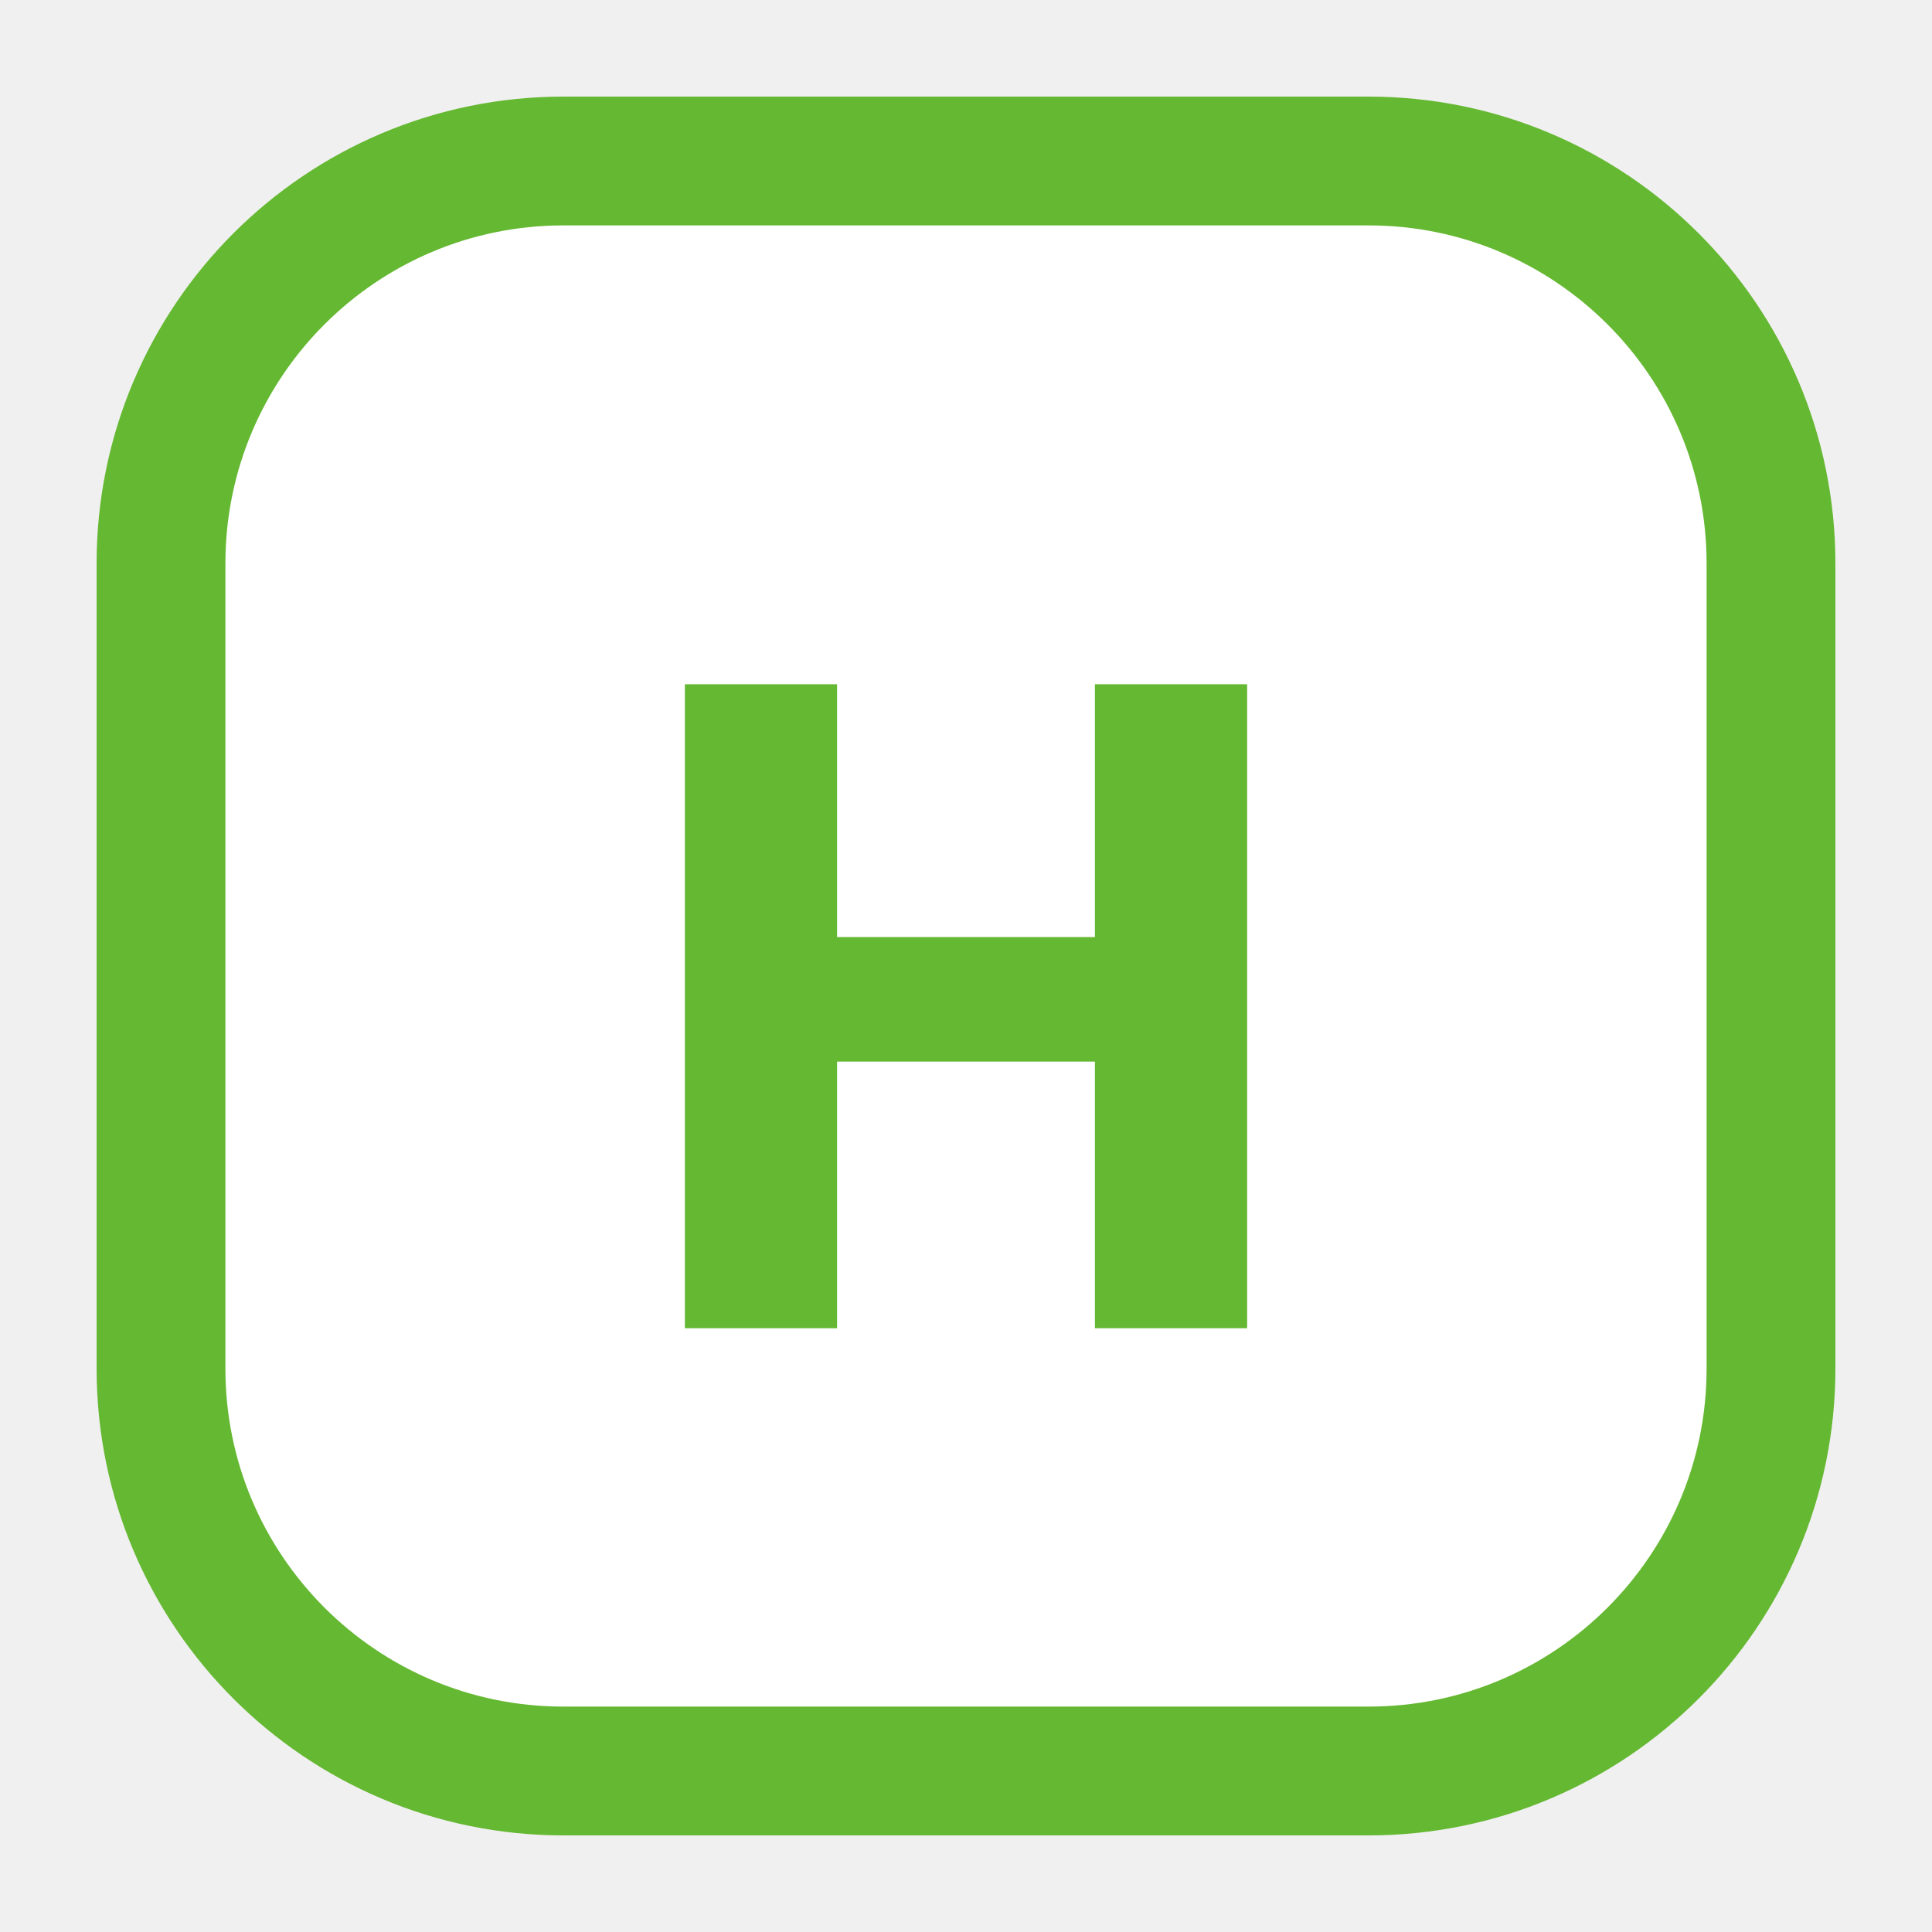
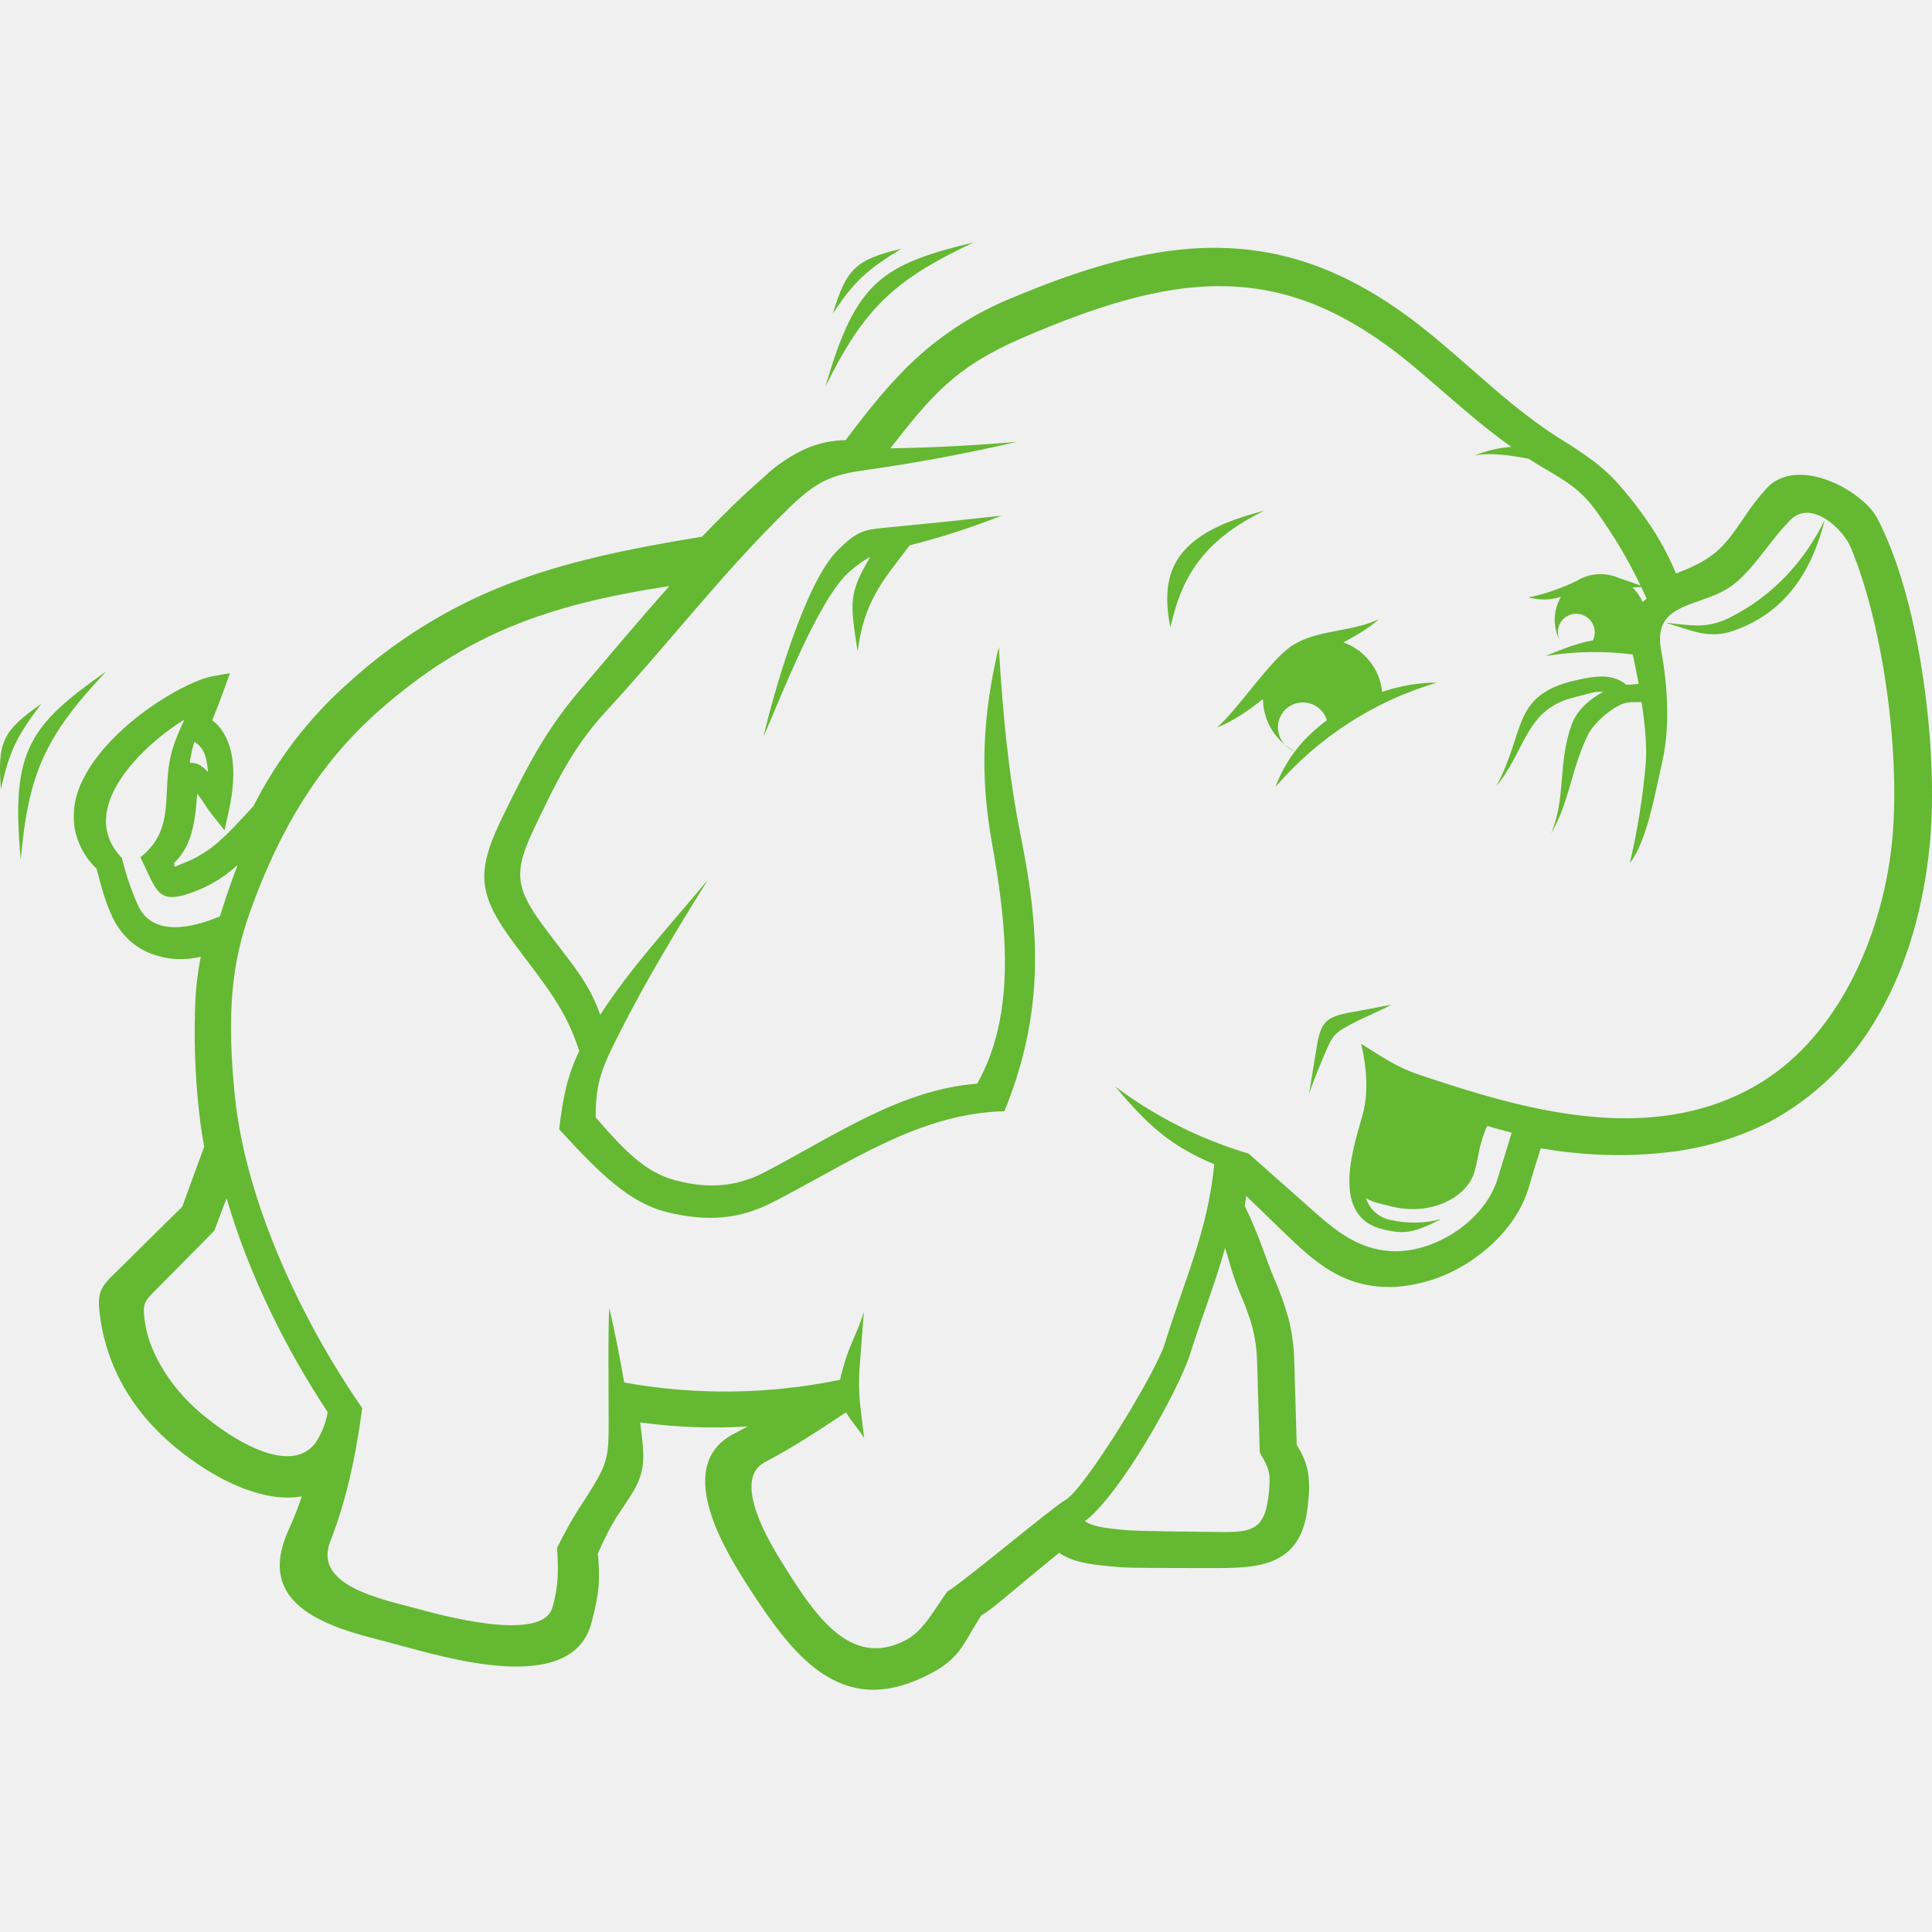
<svg xmlns="http://www.w3.org/2000/svg" viewBox="0 0 24 24" width="24" height="24">
-   <rect x="2" y="2" width="20" height="20" rx="5" fill="#FFFFFF" stroke="#65B832" stroke-width="1.6" />
-   <text x="12" y="16.5" text-anchor="middle" font-size="11" font-weight="800" fill="#65B832" font-family="-apple-system, Inter, system-ui, sans-serif">H</text>
+   <path d="M12.098 3.01c-1.133.277-1.466.474-1.842 1.787.478-.962.84-1.315 1.842-1.787zm3.228.076c-.834-.053-1.715.177-2.756.615a3.97 3.97 0 00-1.199.76c-.31.287-.576.62-.866 1.006a1.312 1.312 0 00-.468.095 1.868 1.868 0 00-.539.356c-.141.124-.28.252-.416.383v.002c-.123.12-.244.241-.363.365-.945.152-1.72.32-2.41.588a6.314 6.314 0 00-1.97 1.217c-.252.222-.482.469-.687.736a5.435 5.435 0 00-.503.803c-.13.142-.26.288-.399.414a1.45 1.45 0 01-.441.285c-.093.035-.133.058-.137.056-.004-.001-.008-.033-.012-.047.235-.21.267-.55.289-.86.03.034.053.068.082.113.031.047.062.095.1.142l.158.2.055-.249c.046-.208.081-.484.027-.724-.034-.153-.117-.315-.235-.393l.036-.09c.04-.1.08-.204.115-.303l.069-.193-.204.035c-.27.047-.852.366-1.261.791-.152.158-.284.33-.37.514a.984.984 0 00-.093.59.91.91 0 00.272.498c.03.12.058.223.087.316.033.104.068.198.112.29.119.247.31.398.529.468.182.059.369.066.566.02a3.83 3.83 0 00-.072.69 8.911 8.911 0 00.07 1.394c.013.093.028.184.045.275l-.107.291-.166.455-.37.365-.343.34a9.22 9.22 0 01-.082.08c-.232.224-.279.27-.213.662.04.241.119.484.242.72.114.216.267.427.463.624.245.245.647.55 1.066.71.245.092.488.138.723.097l-.039.11a4.046 4.046 0 01-.123.3c-.285.624.008.95.463 1.158.227.104.497.173.748.238l.168.045c.298.08.812.228 1.281.258.513.033.974-.073 1.098-.533.049-.182.078-.322.09-.459a2.33 2.33 0 00-.01-.406c.144-.32.21-.423.316-.578l.053-.08c.115-.17.168-.29.188-.426.018-.131.004-.262-.02-.461l-.011-.084a6.822 6.822 0 001.338.05l-.118.061-.055.03c-.395.203-.413.587-.289.984.112.357.343.723.487.945.303.467.592.861.943 1.076.368.226.786.253 1.328-.04.276-.15.363-.302.48-.507.038-.066.08-.133.126-.204.101-.05.382-.296.67-.534l.296-.242c.073.053.164.09.27.115.14.034.305.05.504.065.149.01.635.01.949.01h.227c.324.001.585-.016.783-.128.21-.119.334-.331.361-.71a1.28 1.28 0 00-.008-.378.946.946 0 00-.136-.312l-.014-.502-.016-.521a2.372 2.372 0 00-.068-.536 3.558 3.558 0 00-.18-.505c-.053-.127-.096-.245-.138-.36a5.756 5.756 0 00-.229-.547l.018-.123.181.174.266.258c.203.196.39.373.607.502.226.133.479.21.807.195a1.925 1.925 0 001.016-.385c.293-.216.528-.509.627-.832l.084-.279.07-.225c.482.082.998.11 1.498.057a3.7 3.7 0 001.351-.389 3.406 3.406 0 001.35-1.33h.002v-.002c.355-.616.555-1.34.63-2.088.062-.599.028-1.415-.097-2.2-.11-.701-.295-1.38-.55-1.87a.736.736 0 00-.137-.178 1.413 1.413 0 00-.51-.31c-.206-.07-.422-.084-.594.006a.485.485 0 00-.123.09 2.793 2.793 0 00-.3.388c-.106.153-.21.307-.337.414-.149.128-.327.202-.502.272a3.454 3.454 0 00-.261-.508 4.81 4.81 0 00-.399-.54 2.21 2.21 0 00-.365-.349 5.357 5.357 0 00-.41-.275c-.407-.255-.754-.559-1.108-.87-.16-.14-.323-.282-.482-.413-.842-.695-1.628-1.031-2.469-1.084zm-4.129.004c-.57.137-.68.245-.851.804.273-.41.43-.545.851-.804zm3.952.465c.829-.001 1.587.303 2.431 1.013.412.347.774.684 1.192.983-.152.013-.283.04-.455.107.21-.04.451 0 .67.04.06.039.124.078.189.116.295.174.463.27.662.547.21.294.386.589.541.912-.101-.036-.186-.067-.262-.09a.566.566 0 00-.533.034l-.012.006c-.163.079-.416.17-.586.197a.7.7 0 00.405-.006.565.565 0 00-.018.539.269.269 0 01-.02-.12.228.228 0 01.249-.208.233.233 0 01.187.33c-.117.02-.233.055-.353.1a4.41 4.41 0 00-.237.095 3.722 3.722 0 011.084-.02c.025.117.05.24.073.366l-.137.01-.012.002c-.174-.14-.367-.117-.633-.057-.806.184-.617.637-.988 1.318.385-.47.357-.962.984-1.11.147-.036.247-.078.346-.063-.178.09-.333.237-.394.41-.173.486-.065.895-.254 1.35.234-.407.249-.802.459-1.23.075-.153.354-.4.525-.403l.14-.002c.042.27.068.539.052.761a8.535 8.535 0 01-.198 1.24c.213-.272.31-.85.403-1.257.097-.424.07-.934-.014-1.389-.117-.625.527-.522.9-.816.275-.217.463-.564.715-.809.25-.243.644.114.742.352.426 1.03.62 2.65.508 3.69-.126 1.164-.69 2.437-1.719 3.01-1.31.732-2.854.285-4.156-.154-.278-.093-.47-.229-.715-.382.067.3.097.615.008.914-.14.474-.367 1.251.277 1.394.246.055.357.048.704-.13a1.3 1.3 0 01-.616.011.397.397 0 01-.314-.273c.06.044.16.066.33.107.478.115.932-.114 1.021-.445.052-.194.043-.295.153-.559.099.03.202.059.306.084l-.177.578c-.154.501-.752.904-1.28.895-.488-.009-.797-.314-1.134-.613l-.678-.6a5.228 5.228 0 01-1.658-.834c.4.472.673.732 1.232.967-.081.83-.37 1.436-.615 2.23-.111.36-.991 1.8-1.234 1.94-.174.1-1.26 1.016-1.465 1.136-.153.203-.287.483-.516.604-.698.37-1.148-.339-1.523-.936-.171-.272-.645-1.054-.23-1.273.39-.208.61-.357 1.009-.62.059.108.159.212.225.32l-.043-.352a2.752 2.752 0 01-.008-.596c.016-.206.03-.413.047-.62-.06.21-.179.42-.239.63-.024.084-.045.152-.056.214a7.05 7.05 0 01-2.682.034 16.76 16.76 0 00-.185-.926c-.018.278-.007 1.047-.008 1.476-.001.333-.016.448-.188.731-.16.265-.228.325-.453.773.019.283.019.47-.057.739-.125.446-1.386.098-1.718.007-.41-.112-1.256-.278-1.043-.824.187-.48.307-.986.398-1.658-.75-1.08-1.448-2.56-1.582-3.873-.104-1.019-.04-1.646.18-2.27.35-.987.837-1.843 1.62-2.53C5.778 7.89 6.767 7.516 8.316 7.28c-.373.417-.741.858-1.143 1.33-.406.479-.648.963-.906 1.487-.357.722-.348.996.125 1.63.407.547.627.794.804 1.328-.146.303-.2.56-.25.973.5.545.87.918 1.354 1.033.475.113.872.093 1.297-.125.944-.482 1.816-1.107 2.88-1.132.493-1.211.444-2.222.208-3.393-.162-.8-.227-1.557-.278-2.373-.2.84-.236 1.577-.088 2.414.18 1.008.318 2.124-.18 3.01-.962.073-1.788.658-2.655 1.107-.35.18-.712.198-1.098.092-.358-.098-.6-.334-.986-.78-.006-.446.095-.653.3-1.058.33-.65.695-1.255 1.094-1.894-.49.59-.953 1.084-1.338 1.677-.147-.419-.358-.633-.707-1.105-.34-.461-.375-.662-.12-1.196.255-.536.472-1.008.907-1.478.753-.813 1.443-1.717 2.266-2.518.447-.434.628-.42 1.22-.51a20.768 20.768 0 001.606-.31 22.5 22.5 0 01-1.553.08h-.015c.506-.646.799-1.006 1.62-1.363.95-.412 1.738-.652 2.47-.652zm.556 2.79c-1.101.276-1.307.739-1.166 1.45.121-.535.335-1.05 1.166-1.45zm-3.263.061c-.446.05-.89.096-1.336.139-.375.035-.436.03-.702.293-.403.399-.794 1.768-.92 2.316.198-.455.69-1.729 1.069-2.053.105-.09.18-.143.258-.183-.271.455-.252.566-.157 1.176.081-.62.295-.859.647-1.32a9.287 9.287 0 001.14-.368zm10.226.053c-.255.517-.65.95-1.185 1.215-.288.142-.47.093-.791.062.326.094.533.21.853.096.652-.233.967-.756 1.123-1.373zm-2.28.834c.023.047.046.096.067.144a.602.602 0 00-.05.041.572.572 0 00-.126-.181l.11-.004zm-3.26.4c-.36.166-.779.126-1.087.334-.271.184-.646.764-.922 1.01.2-.078.394-.212.57-.354.002.22.101.426.27.565a.31.31 0 01.092-.492.312.312 0 01.432.191c-.148.11-.284.238-.397.387a1.666 1.666 0 00-.24.44 4.222 4.222 0 012.002-1.294c-.2-.003-.437.034-.678.114a.732.732 0 00-.482-.614c.16-.085.316-.175.44-.287zm-1.042 1.64a.735.735 0 01-.125-.083.35.35 0 00.125.084zM1.32 8.34c-.953.672-1.19.978-1.062 2.338C.352 9.608.56 9.145 1.32 8.34zm-.808.404c-.482.336-.545.475-.5 1.059.105-.482.203-.664.5-1.059zm1.779.195c-.07.15-.118.264-.152.381-.147.508.066.962-.395 1.33.217.438.207.612.711.41.195-.078.355-.187.498-.316-.07.18-.133.361-.191.545l-.03.094c-.36.153-.834.25-1.015-.13a3.458 3.458 0 01-.203-.595c-.594-.615.294-1.427.777-1.719zm.123.276c.123.071.156.2.17.375-.073-.074-.132-.122-.227-.112.008-.06.019-.119.034-.177.007-.03.014-.058.023-.086zm14.87 3.267c-.131.022-.365.07-.495.092-.348.059-.387.142-.441.484l-.086.524a9.16 9.16 0 01.228-.568c.084-.184.132-.202.31-.3.127-.068.357-.163.483-.232zm-14.47 2.4c.274.946.738 1.876 1.255 2.657v.014a.993.993 0 01-.149.369c-.369.493-1.306-.23-1.578-.508-.297-.303-.496-.662-.543-.998-.034-.246-.001-.252.17-.426l.693-.701.153-.406zm12.405.62c.056.183.101.364.183.558.138.326.205.526.215.875l.032 1.106c.117.206.136.249.115.484-.043.481-.203.513-.625.506-.192-.003-.957-.007-1.15-.023-.274-.024-.429-.05-.512-.112.43-.316 1.162-1.619 1.304-2.068.151-.474.315-.888.438-1.326z" fill="#65B832" />
</svg>
